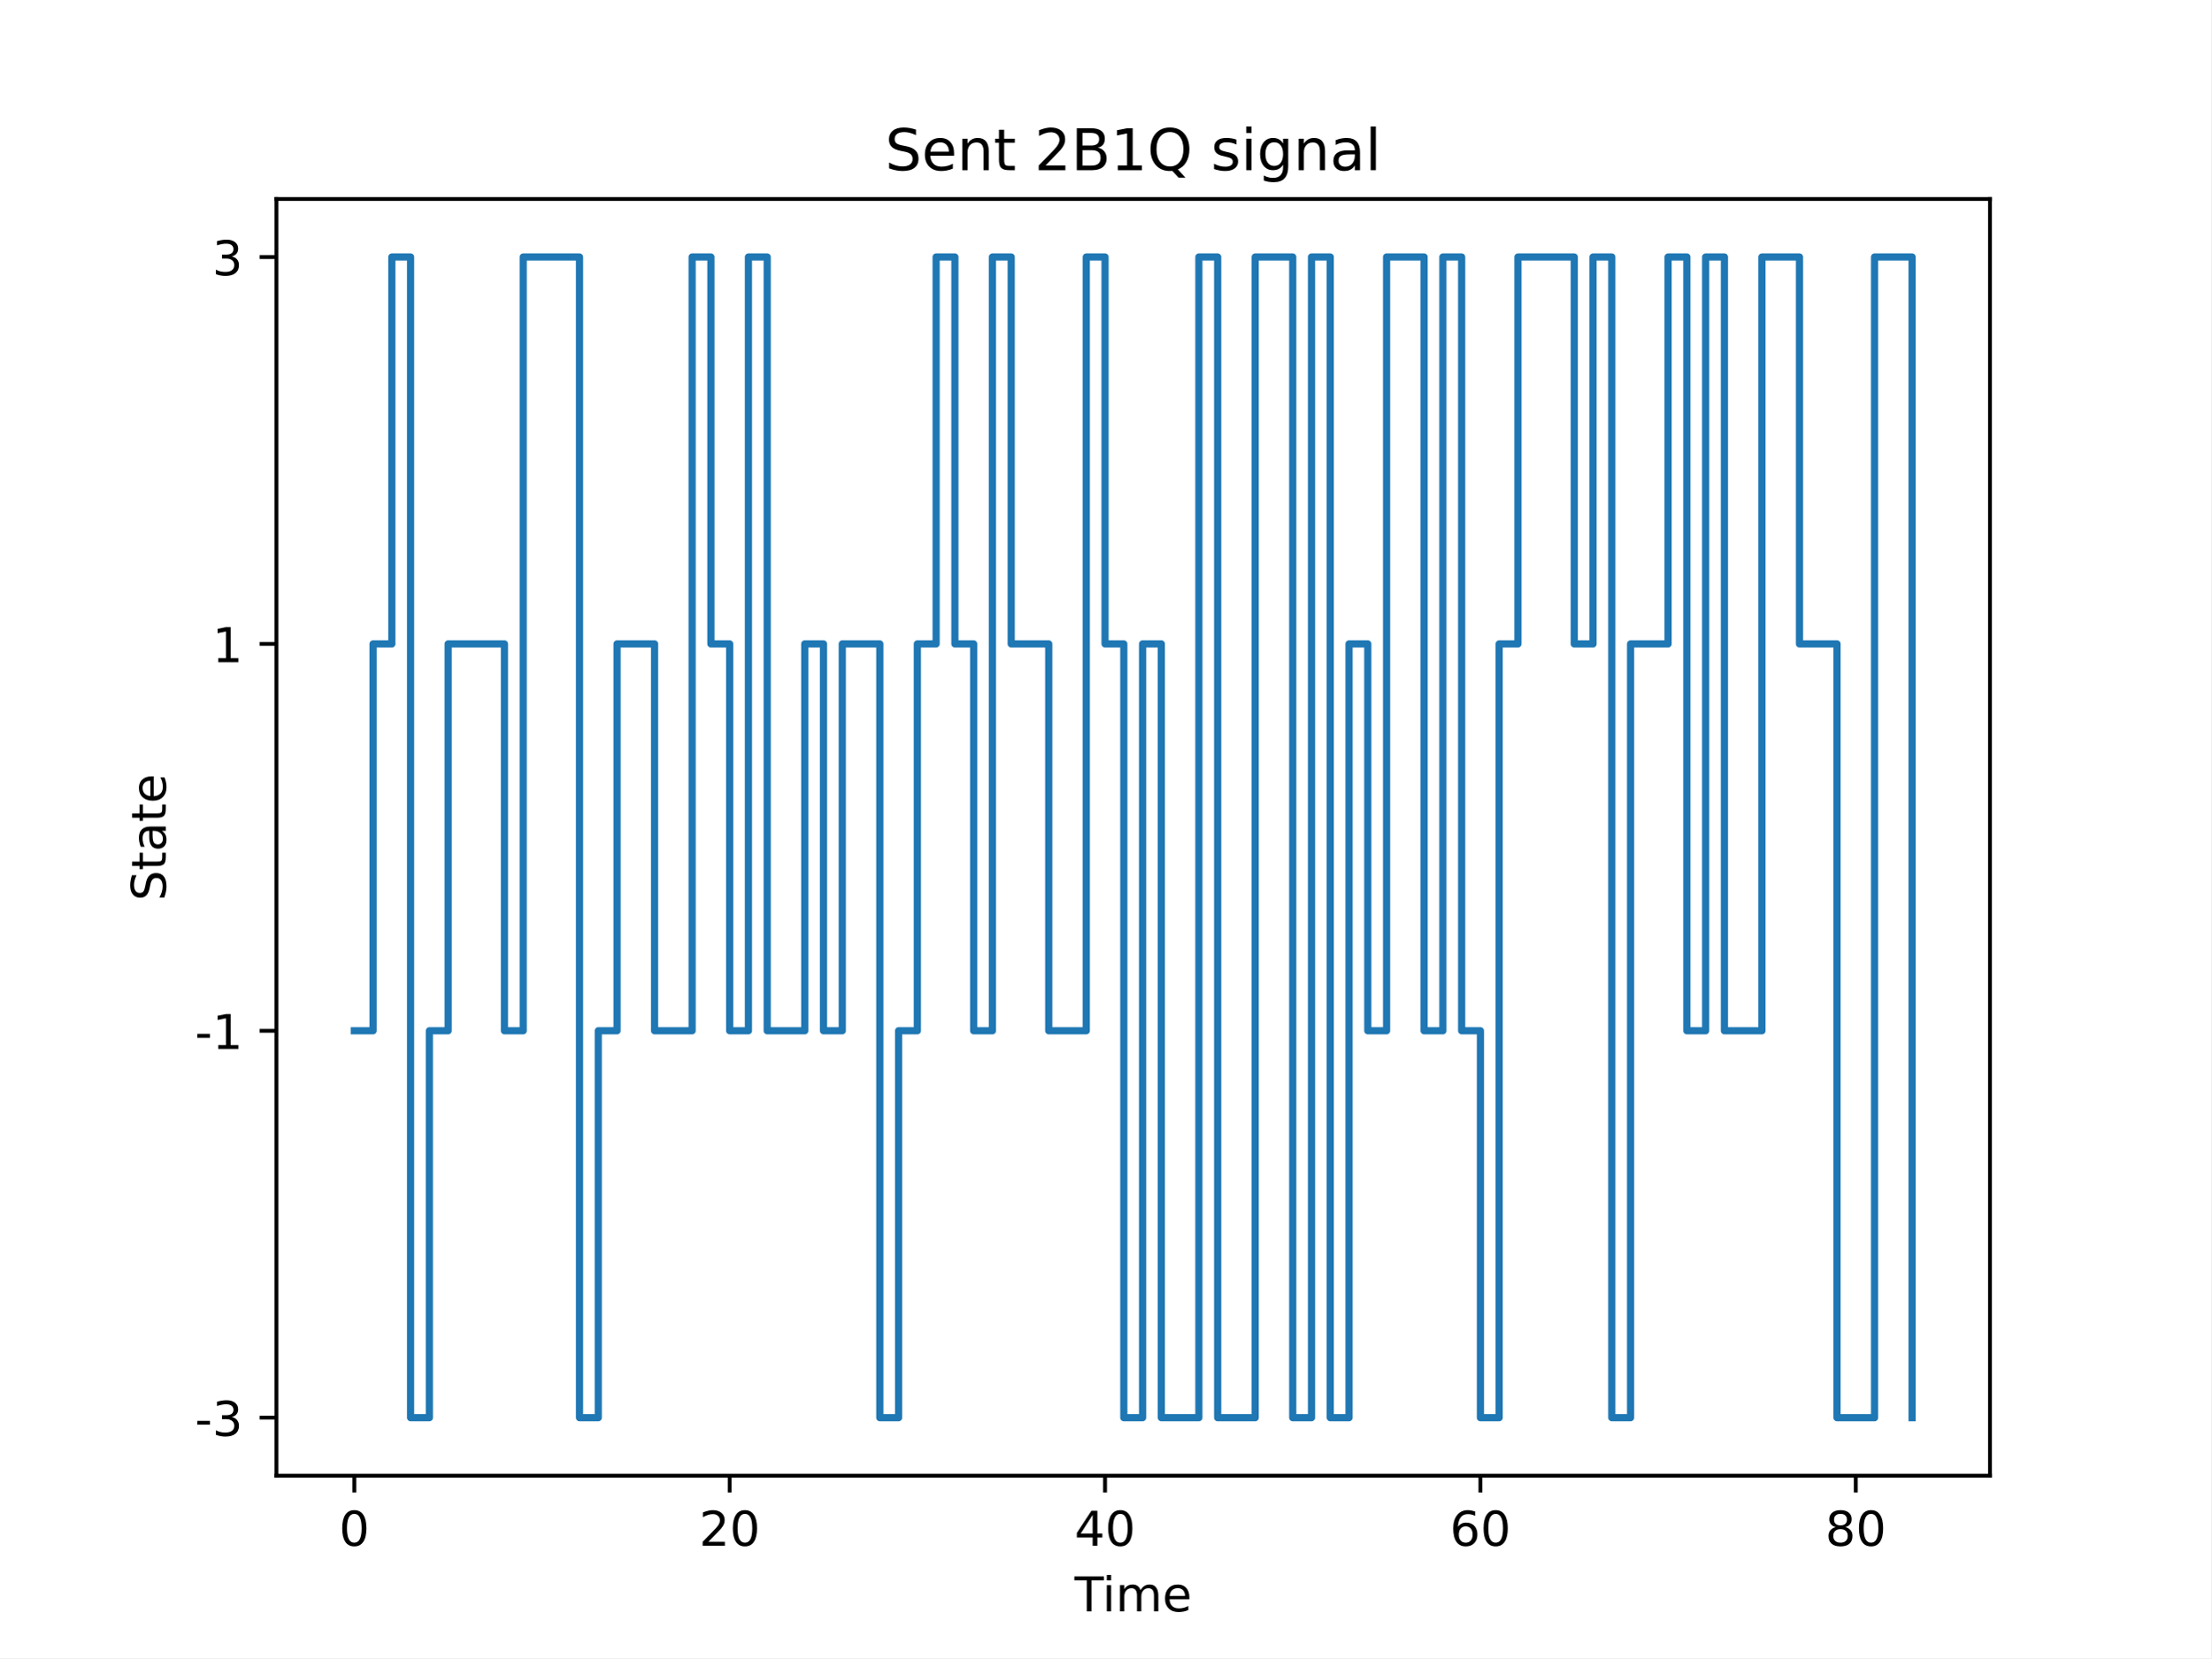
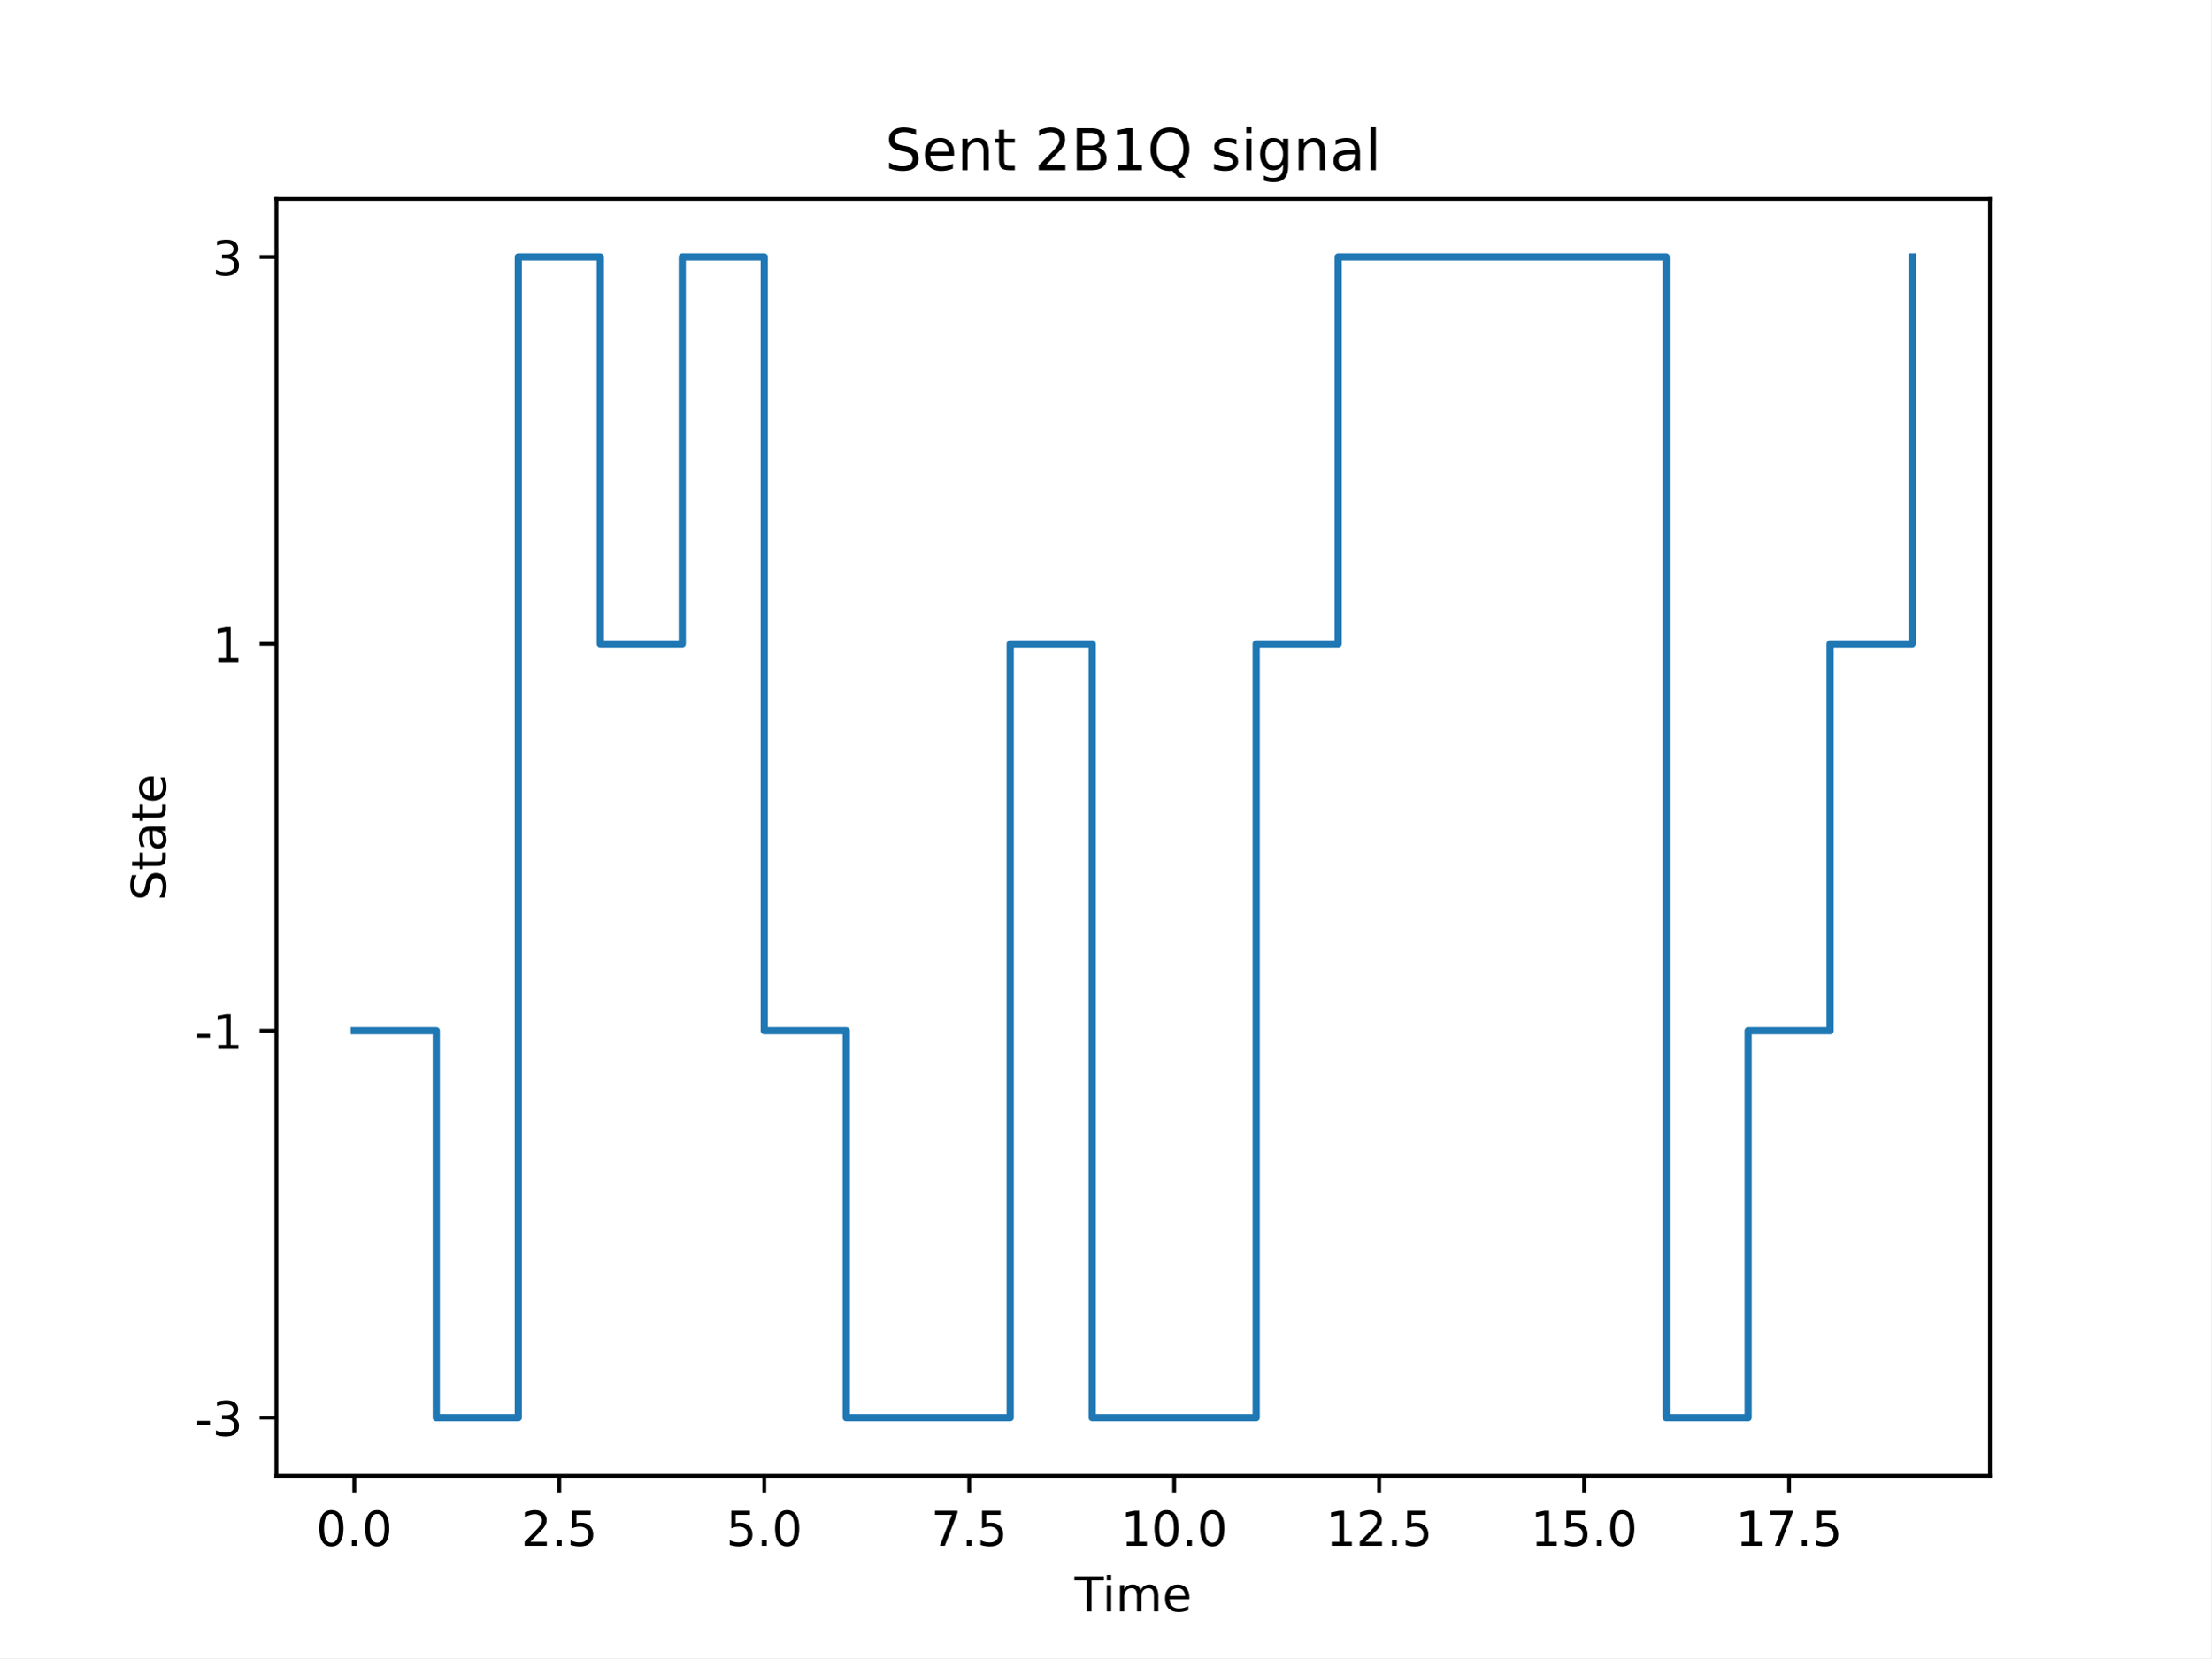
<svg xmlns="http://www.w3.org/2000/svg" xmlns:xlink="http://www.w3.org/1999/xlink" width="460.8pt" height="345.6pt" viewBox="0 0 460.8 345.6" version="1.1">
  <defs>
    <style type="text/css">*{stroke-linejoin: round; stroke-linecap: butt}</style>
  </defs>
  <g id="figure_1">
    <g id="patch_1">
      <path d="M 0 345.6  L 460.8 345.6  L 460.8 0  L 0 0  z " style="fill: #ffffff" />
    </g>
    <g id="axes_1">
      <g id="patch_2">
        <path d="M 57.6 307.584  L 414.72 307.584  L 414.72 41.472  L 57.6 41.472  z " style="fill: #ffffff" />
      </g>
      <g id="matplotlib.axis_1">
        <g id="xtick_1">
          <g id="line2d_1">
            <defs>
-               <path id="m3a941f3db3" d="M 0 0  L 0 3.5  " style="stroke: #000000; stroke-width: 0.8" />
-             </defs>
-             <g>
-               <use xlink:href="#m3a941f3db3" x="73.833" y="307.584" style="stroke: #000000; stroke-width: 0.8" />
+               <path id="m5bdf23c7f4" d="M 0 0  L 0 3.5  " style="stroke: #000000; stroke-width: 0.8" />
+             </defs>
+             <g>
+               <use xlink:href="#m5bdf23c7f4" x="73.833" y="307.584" style="stroke: #000000; stroke-width: 0.8" />
            </g>
          </g>
          <g id="text_1">
-             <g transform="translate(70.65148 322.1824) scale(0.1 -0.1)">
+             <g transform="translate(65.88116 322.1824) scale(0.1 -0.1)">
              <defs>
                <path id="DejaVuSans-30" d="M 2034 4250  Q 1547 4250 1301 3770  Q 1056 3291 1056 2328  Q 1056 1369 1301 889  Q 1547 409 2034 409  Q 2525 409 2770 889  Q 3016 1369 3016 2328  Q 3016 3291 2770 3770  Q 2525 4250 2034 4250  z M 2034 4750  Q 2819 4750 3233 4129  Q 3647 3509 3647 2328  Q 3647 1150 3233 529  Q 2819 -91 2034 -91  Q 1250 -91 836 529  Q 422 1150 422 2328  Q 422 3509 836 4129  Q 1250 4750 2034 4750  z " transform="scale(0.015625)" />
+                 <path id="DejaVuSans-2e" d="M 684 794  L 1344 794  L 1344 0  L 684 0  L 684 794  z " transform="scale(0.015625)" />
              </defs>
              <use xlink:href="#DejaVuSans-30" />
+               <use xlink:href="#DejaVuSans-2e" transform="translate(63.62305 0)" />
+               <use xlink:href="#DejaVuSans-30" transform="translate(95.41016 0)" />
            </g>
          </g>
        </g>
        <g id="xtick_2">
          <g id="line2d_2">
            <g>
-               <use xlink:href="#m3a941f3db3" x="152.063" y="307.584" style="stroke: #000000; stroke-width: 0.8" />
+               <use xlink:href="#m5bdf23c7f4" x="116.55" y="307.584" style="stroke: #000000; stroke-width: 0.8" />
            </g>
          </g>
          <g id="text_2">
-             <g transform="translate(145.7002 322.1824) scale(0.1 -0.1)">
+             <g transform="translate(108.5989 322.1824) scale(0.1 -0.1)">
              <defs>
                <path id="DejaVuSans-32" d="M 1228 531  L 3431 531  L 3431 0  L 469 0  L 469 531  Q 828 903 1448 1529  Q 2069 2156 2228 2338  Q 2531 2678 2651 2914  Q 2772 3150 2772 3378  Q 2772 3750 2511 3984  Q 2250 4219 1831 4219  Q 1534 4219 1204 4116  Q 875 4013 500 3803  L 500 4441  Q 881 4594 1212 4672  Q 1544 4750 1819 4750  Q 2544 4750 2975 4387  Q 3406 4025 3406 3419  Q 3406 3131 3298 2873  Q 3191 2616 2906 2266  Q 2828 2175 2409 1742  Q 1991 1309 1228 531  z " transform="scale(0.015625)" />
+                 <path id="DejaVuSans-35" d="M 691 4666  L 3169 4666  L 3169 4134  L 1269 4134  L 1269 2991  Q 1406 3038 1543 3061  Q 1681 3084 1819 3084  Q 2600 3084 3056 2656  Q 3513 2228 3513 1497  Q 3513 744 3044 326  Q 2575 -91 1722 -91  Q 1428 -91 1123 -41  Q 819 9 494 109  L 494 744  Q 775 591 1075 516  Q 1375 441 1709 441  Q 2250 441 2565 725  Q 2881 1009 2881 1497  Q 2881 1984 2565 2268  Q 2250 2553 1709 2553  Q 1456 2553 1204 2497  Q 953 2441 691 2322  L 691 4666  z " transform="scale(0.015625)" />
              </defs>
              <use xlink:href="#DejaVuSans-32" />
-               <use xlink:href="#DejaVuSans-30" transform="translate(63.62305 0)" />
+               <use xlink:href="#DejaVuSans-2e" transform="translate(63.62305 0)" />
+               <use xlink:href="#DejaVuSans-35" transform="translate(95.41016 0)" />
            </g>
          </g>
        </g>
        <g id="xtick_3">
          <g id="line2d_3">
            <g>
-               <use xlink:href="#m3a941f3db3" x="230.293" y="307.584" style="stroke: #000000; stroke-width: 0.8" />
+               <use xlink:href="#m5bdf23c7f4" x="159.268" y="307.584" style="stroke: #000000; stroke-width: 0.8" />
            </g>
          </g>
          <g id="text_3">
-             <g transform="translate(223.9302 322.1824) scale(0.1 -0.1)">
-               <defs>
-                 <path id="DejaVuSans-34" d="M 2419 4116  L 825 1625  L 2419 1625  L 2419 4116  z M 2253 4666  L 3047 4666  L 3047 1625  L 3713 1625  L 3713 1100  L 3047 1100  L 3047 0  L 2419 0  L 2419 1100  L 313 1100  L 313 1709  L 2253 4666  z " transform="scale(0.015625)" />
-               </defs>
-               <use xlink:href="#DejaVuSans-34" />
-               <use xlink:href="#DejaVuSans-30" transform="translate(63.62305 0)" />
+             <g transform="translate(151.3166 322.1824) scale(0.1 -0.1)">
+               <use xlink:href="#DejaVuSans-35" />
+               <use xlink:href="#DejaVuSans-2e" transform="translate(63.62305 0)" />
+               <use xlink:href="#DejaVuSans-30" transform="translate(95.41016 0)" />
            </g>
          </g>
        </g>
        <g id="xtick_4">
          <g id="line2d_4">
            <g>
-               <use xlink:href="#m3a941f3db3" x="308.523" y="307.584" style="stroke: #000000; stroke-width: 0.8" />
+               <use xlink:href="#m5bdf23c7f4" x="201.986" y="307.584" style="stroke: #000000; stroke-width: 0.8" />
            </g>
          </g>
          <g id="text_4">
-             <g transform="translate(302.1603 322.1824) scale(0.1 -0.1)">
-               <defs>
-                 <path id="DejaVuSans-36" d="M 2113 2584  Q 1688 2584 1439 2293  Q 1191 2003 1191 1497  Q 1191 994 1439 701  Q 1688 409 2113 409  Q 2538 409 2786 701  Q 3034 994 3034 1497  Q 3034 2003 2786 2293  Q 2538 2584 2113 2584  z M 3366 4563  L 3366 3988  Q 3128 4100 2886 4159  Q 2644 4219 2406 4219  Q 1781 4219 1451 3797  Q 1122 3375 1075 2522  Q 1259 2794 1537 2939  Q 1816 3084 2150 3084  Q 2853 3084 3261 2657  Q 3669 2231 3669 1497  Q 3669 778 3244 343  Q 2819 -91 2113 -91  Q 1303 -91 875 529  Q 447 1150 447 2328  Q 447 3434 972 4092  Q 1497 4750 2381 4750  Q 2619 4750 2861 4703  Q 3103 4656 3366 4563  z " transform="scale(0.015625)" />
-               </defs>
-               <use xlink:href="#DejaVuSans-36" />
-               <use xlink:href="#DejaVuSans-30" transform="translate(63.62305 0)" />
+             <g transform="translate(194.0343 322.1824) scale(0.1 -0.1)">
+               <defs>
+                 <path id="DejaVuSans-37" d="M 525 4666  L 3525 4666  L 3525 4397  L 1831 0  L 1172 0  L 2766 4134  L 525 4134  L 525 4666  z " transform="scale(0.015625)" />
+               </defs>
+               <use xlink:href="#DejaVuSans-37" />
+               <use xlink:href="#DejaVuSans-2e" transform="translate(63.62305 0)" />
+               <use xlink:href="#DejaVuSans-35" transform="translate(95.41016 0)" />
            </g>
          </g>
        </g>
        <g id="xtick_5">
          <g id="line2d_5">
            <g>
-               <use xlink:href="#m3a941f3db3" x="386.753" y="307.584" style="stroke: #000000; stroke-width: 0.8" />
+               <use xlink:href="#m5bdf23c7f4" x="244.704" y="307.584" style="stroke: #000000; stroke-width: 0.8" />
            </g>
          </g>
          <g id="text_5">
-             <g transform="translate(380.3903 322.1824) scale(0.1 -0.1)">
-               <defs>
-                 <path id="DejaVuSans-38" d="M 2034 2216  Q 1584 2216 1326 1975  Q 1069 1734 1069 1313  Q 1069 891 1326 650  Q 1584 409 2034 409  Q 2484 409 2743 651  Q 3003 894 3003 1313  Q 3003 1734 2745 1975  Q 2488 2216 2034 2216  z M 1403 2484  Q 997 2584 770 2862  Q 544 3141 544 3541  Q 544 4100 942 4425  Q 1341 4750 2034 4750  Q 2731 4750 3128 4425  Q 3525 4100 3525 3541  Q 3525 3141 3298 2862  Q 3072 2584 2669 2484  Q 3125 2378 3379 2068  Q 3634 1759 3634 1313  Q 3634 634 3220 271  Q 2806 -91 2034 -91  Q 1263 -91 848 271  Q 434 634 434 1313  Q 434 1759 690 2068  Q 947 2378 1403 2484  z M 1172 3481  Q 1172 3119 1398 2916  Q 1625 2713 2034 2713  Q 2441 2713 2670 2916  Q 2900 3119 2900 3481  Q 2900 3844 2670 4047  Q 2441 4250 2034 4250  Q 1625 4250 1398 4047  Q 1172 3844 1172 3481  z " transform="scale(0.015625)" />
-               </defs>
-               <use xlink:href="#DejaVuSans-38" />
+             <g transform="translate(233.5707 322.1824) scale(0.1 -0.1)">
+               <defs>
+                 <path id="DejaVuSans-31" d="M 794 531  L 1825 531  L 1825 4091  L 703 3866  L 703 4441  L 1819 4666  L 2450 4666  L 2450 531  L 3481 531  L 3481 0  L 794 0  L 794 531  z " transform="scale(0.015625)" />
+               </defs>
+               <use xlink:href="#DejaVuSans-31" />
              <use xlink:href="#DejaVuSans-30" transform="translate(63.62305 0)" />
-             </g>
-           </g>
-         </g>
-         <g id="text_6">
+               <use xlink:href="#DejaVuSans-2e" transform="translate(127.2461 0)" />
+               <use xlink:href="#DejaVuSans-30" transform="translate(159.0332 0)" />
+             </g>
+           </g>
+         </g>
+         <g id="xtick_6">
+           <g id="line2d_6">
+             <g>
+               <use xlink:href="#m5bdf23c7f4" x="287.421" y="307.584" style="stroke: #000000; stroke-width: 0.8" />
+             </g>
+           </g>
+           <g id="text_6">
+             <g transform="translate(276.2884 322.1824) scale(0.1 -0.1)">
+               <use xlink:href="#DejaVuSans-31" />
+               <use xlink:href="#DejaVuSans-32" transform="translate(63.62305 0)" />
+               <use xlink:href="#DejaVuSans-2e" transform="translate(127.2461 0)" />
+               <use xlink:href="#DejaVuSans-35" transform="translate(159.0332 0)" />
+             </g>
+           </g>
+         </g>
+         <g id="xtick_7">
+           <g id="line2d_7">
+             <g>
+               <use xlink:href="#m5bdf23c7f4" x="330.139" y="307.584" style="stroke: #000000; stroke-width: 0.8" />
+             </g>
+           </g>
+           <g id="text_7">
+             <g transform="translate(319.0061 322.1824) scale(0.1 -0.1)">
+               <use xlink:href="#DejaVuSans-31" />
+               <use xlink:href="#DejaVuSans-35" transform="translate(63.62305 0)" />
+               <use xlink:href="#DejaVuSans-2e" transform="translate(127.2461 0)" />
+               <use xlink:href="#DejaVuSans-30" transform="translate(159.0332 0)" />
+             </g>
+           </g>
+         </g>
+         <g id="xtick_8">
+           <g id="line2d_8">
+             <g>
+               <use xlink:href="#m5bdf23c7f4" x="372.857" y="307.584" style="stroke: #000000; stroke-width: 0.8" />
+             </g>
+           </g>
+           <g id="text_8">
+             <g transform="translate(361.7238 322.1824) scale(0.1 -0.1)">
+               <use xlink:href="#DejaVuSans-31" />
+               <use xlink:href="#DejaVuSans-37" transform="translate(63.62305 0)" />
+               <use xlink:href="#DejaVuSans-2e" transform="translate(127.2461 0)" />
+               <use xlink:href="#DejaVuSans-35" transform="translate(159.0332 0)" />
+             </g>
+           </g>
+         </g>
+         <g id="text_9">
          <g transform="translate(223.9264 335.8606) scale(0.1 -0.1)">
            <defs>
              <path id="DejaVuSans-54" d="M -19 4666  L 3928 4666  L 3928 4134  L 2272 4134  L 2272 0  L 1638 0  L 1638 4134  L -19 4134  L -19 4666  z " transform="scale(0.015625)" />
              <path id="DejaVuSans-69" d="M 603 3500  L 1178 3500  L 1178 0  L 603 0  L 603 3500  z M 603 4863  L 1178 4863  L 1178 4134  L 603 4134  L 603 4863  z " transform="scale(0.015625)" />
              <path id="DejaVuSans-6d" d="M 3328 2828  Q 3544 3216 3844 3400  Q 4144 3584 4550 3584  Q 5097 3584 5394 3201  Q 5691 2819 5691 2113  L 5691 0  L 5113 0  L 5113 2094  Q 5113 2597 4934 2840  Q 4756 3084 4391 3084  Q 3944 3084 3684 2787  Q 3425 2491 3425 1978  L 3425 0  L 2847 0  L 2847 2094  Q 2847 2600 2669 2842  Q 2491 3084 2119 3084  Q 1678 3084 1418 2786  Q 1159 2488 1159 1978  L 1159 0  L 581 0  L 581 3500  L 1159 3500  L 1159 2956  Q 1356 3278 1631 3431  Q 1906 3584 2284 3584  Q 2666 3584 2933 3390  Q 3200 3197 3328 2828  z " transform="scale(0.015625)" />
              <path id="DejaVuSans-65" d="M 3597 1894  L 3597 1613  L 953 1613  Q 991 1019 1311 708  Q 1631 397 2203 397  Q 2534 397 2845 478  Q 3156 559 3463 722  L 3463 178  Q 3153 47 2828 -22  Q 2503 -91 2169 -91  Q 1331 -91 842 396  Q 353 884 353 1716  Q 353 2575 817 3079  Q 1281 3584 2069 3584  Q 2775 3584 3186 3129  Q 3597 2675 3597 1894  z M 3022 2063  Q 3016 2534 2758 2815  Q 2500 3097 2075 3097  Q 1594 3097 1305 2825  Q 1016 2553 972 2059  L 3022 2063  z " transform="scale(0.015625)" />
            </defs>
            <use xlink:href="#DejaVuSans-54" />
            <use xlink:href="#DejaVuSans-69" transform="translate(57.95898 0)" />
            <use xlink:href="#DejaVuSans-6d" transform="translate(85.74219 0)" />
            <use xlink:href="#DejaVuSans-65" transform="translate(183.1543 0)" />
          </g>
        </g>
      </g>
      <g id="matplotlib.axis_2">
        <g id="ytick_1">
-           <g id="line2d_6">
-             <defs>
-               <path id="m611b25a0f2" d="M 0 0  L -3.5 0  " style="stroke: #000000; stroke-width: 0.8" />
-             </defs>
-             <g>
-               <use xlink:href="#m611b25a0f2" x="57.6" y="295.488" style="stroke: #000000; stroke-width: 0.8" />
-             </g>
-           </g>
-           <g id="text_7">
+           <g id="line2d_9">
+             <defs>
+               <path id="mc5d70ed49b" d="M 0 0  L -3.5 0  " style="stroke: #000000; stroke-width: 0.8" />
+             </defs>
+             <g>
+               <use xlink:href="#mc5d70ed49b" x="57.6" y="295.488" style="stroke: #000000; stroke-width: 0.8" />
+             </g>
+           </g>
+           <g id="text_10">
            <g transform="translate(40.62969 299.2872) scale(0.1 -0.1)">
              <defs>
                <path id="DejaVuSans-2d" d="M 313 2009  L 1997 2009  L 1997 1497  L 313 1497  L 313 2009  z " transform="scale(0.015625)" />
                <path id="DejaVuSans-33" d="M 2597 2516  Q 3050 2419 3304 2112  Q 3559 1806 3559 1356  Q 3559 666 3084 287  Q 2609 -91 1734 -91  Q 1441 -91 1130 -33  Q 819 25 488 141  L 488 750  Q 750 597 1062 519  Q 1375 441 1716 441  Q 2309 441 2620 675  Q 2931 909 2931 1356  Q 2931 1769 2642 2001  Q 2353 2234 1838 2234  L 1294 2234  L 1294 2753  L 1863 2753  Q 2328 2753 2575 2939  Q 2822 3125 2822 3475  Q 2822 3834 2567 4026  Q 2313 4219 1838 4219  Q 1578 4219 1281 4162  Q 984 4106 628 3988  L 628 4550  Q 988 4650 1302 4700  Q 1616 4750 1894 4750  Q 2613 4750 3031 4423  Q 3450 4097 3450 3541  Q 3450 3153 3228 2886  Q 3006 2619 2597 2516  z " transform="scale(0.015625)" />
              </defs>
              <use xlink:href="#DejaVuSans-2d" />
              <use xlink:href="#DejaVuSans-33" transform="translate(36.08398 0)" />
            </g>
          </g>
        </g>
        <g id="ytick_2">
-           <g id="line2d_7">
-             <g>
-               <use xlink:href="#m611b25a0f2" x="57.6" y="214.848" style="stroke: #000000; stroke-width: 0.8" />
-             </g>
-           </g>
-           <g id="text_8">
+           <g id="line2d_10">
+             <g>
+               <use xlink:href="#mc5d70ed49b" x="57.6" y="214.848" style="stroke: #000000; stroke-width: 0.8" />
+             </g>
+           </g>
+           <g id="text_11">
            <g transform="translate(40.62969 218.6472) scale(0.1 -0.1)">
-               <defs>
-                 <path id="DejaVuSans-31" d="M 794 531  L 1825 531  L 1825 4091  L 703 3866  L 703 4441  L 1819 4666  L 2450 4666  L 2450 531  L 3481 531  L 3481 0  L 794 0  L 794 531  z " transform="scale(0.015625)" />
-               </defs>
              <use xlink:href="#DejaVuSans-2d" />
              <use xlink:href="#DejaVuSans-31" transform="translate(36.08398 0)" />
            </g>
          </g>
        </g>
        <g id="ytick_3">
-           <g id="line2d_8">
-             <g>
-               <use xlink:href="#m611b25a0f2" x="57.6" y="134.208" style="stroke: #000000; stroke-width: 0.8" />
-             </g>
-           </g>
-           <g id="text_9">
+           <g id="line2d_11">
+             <g>
+               <use xlink:href="#mc5d70ed49b" x="57.6" y="134.208" style="stroke: #000000; stroke-width: 0.8" />
+             </g>
+           </g>
+           <g id="text_12">
            <g transform="translate(44.2375 138.0072) scale(0.1 -0.1)">
              <use xlink:href="#DejaVuSans-31" />
            </g>
          </g>
        </g>
        <g id="ytick_4">
-           <g id="line2d_9">
-             <g>
-               <use xlink:href="#m611b25a0f2" x="57.6" y="53.568" style="stroke: #000000; stroke-width: 0.8" />
-             </g>
-           </g>
-           <g id="text_10">
+           <g id="line2d_12">
+             <g>
+               <use xlink:href="#mc5d70ed49b" x="57.6" y="53.568" style="stroke: #000000; stroke-width: 0.8" />
+             </g>
+           </g>
+           <g id="text_13">
            <g transform="translate(44.2375 57.36722) scale(0.1 -0.1)">
              <use xlink:href="#DejaVuSans-33" />
            </g>
          </g>
        </g>
-         <g id="text_11">
+         <g id="text_14">
          <g transform="translate(34.55 187.7632) rotate(-90) scale(0.1 -0.1)">
            <defs>
              <path id="DejaVuSans-53" d="M 3425 4513  L 3425 3897  Q 3066 4069 2747 4153  Q 2428 4238 2131 4238  Q 1616 4238 1336 4038  Q 1056 3838 1056 3469  Q 1056 3159 1242 3001  Q 1428 2844 1947 2747  L 2328 2669  Q 3034 2534 3370 2195  Q 3706 1856 3706 1288  Q 3706 609 3251 259  Q 2797 -91 1919 -91  Q 1588 -91 1214 -16  Q 841 59 441 206  L 441 856  Q 825 641 1194 531  Q 1563 422 1919 422  Q 2459 422 2753 634  Q 3047 847 3047 1241  Q 3047 1584 2836 1778  Q 2625 1972 2144 2069  L 1759 2144  Q 1053 2284 737 2584  Q 422 2884 422 3419  Q 422 4038 858 4394  Q 1294 4750 2059 4750  Q 2388 4750 2728 4690  Q 3069 4631 3425 4513  z " transform="scale(0.015625)" />
              <path id="DejaVuSans-74" d="M 1172 4494  L 1172 3500  L 2356 3500  L 2356 3053  L 1172 3053  L 1172 1153  Q 1172 725 1289 603  Q 1406 481 1766 481  L 2356 481  L 2356 0  L 1766 0  Q 1100 0 847 248  Q 594 497 594 1153  L 594 3053  L 172 3053  L 172 3500  L 594 3500  L 594 4494  L 1172 4494  z " transform="scale(0.015625)" />
              <path id="DejaVuSans-61" d="M 2194 1759  Q 1497 1759 1228 1600  Q 959 1441 959 1056  Q 959 750 1161 570  Q 1363 391 1709 391  Q 2188 391 2477 730  Q 2766 1069 2766 1631  L 2766 1759  L 2194 1759  z M 3341 1997  L 3341 0  L 2766 0  L 2766 531  Q 2569 213 2275 61  Q 1981 -91 1556 -91  Q 1019 -91 701 211  Q 384 513 384 1019  Q 384 1609 779 1909  Q 1175 2209 1959 2209  L 2766 2209  L 2766 2266  Q 2766 2663 2505 2880  Q 2244 3097 1772 3097  Q 1472 3097 1187 3025  Q 903 2953 641 2809  L 641 3341  Q 956 3463 1253 3523  Q 1550 3584 1831 3584  Q 2591 3584 2966 3190  Q 3341 2797 3341 1997  z " transform="scale(0.015625)" />
            </defs>
            <use xlink:href="#DejaVuSans-53" />
            <use xlink:href="#DejaVuSans-74" transform="translate(63.47656 0)" />
            <use xlink:href="#DejaVuSans-61" transform="translate(102.6855 0)" />
            <use xlink:href="#DejaVuSans-74" transform="translate(163.9648 0)" />
            <use xlink:href="#DejaVuSans-65" transform="translate(203.1738 0)" />
          </g>
        </g>
      </g>
-       <g id="line2d_10">
-         <path d="M 73.833 214.848  L 77.744 214.848  L 77.744 134.208  L 81.656 134.208  L 81.656 53.568  L 85.567 53.568  L 85.567 295.488  L 89.479 295.488  L 89.479 214.848  L 93.39 214.848  L 93.39 134.208  L 105.125 134.208  L 105.125 214.848  L 109.036 214.848  L 109.036 53.568  L 120.771 53.568  L 120.771 295.488  L 124.682 295.488  L 124.682 214.848  L 128.594 214.848  L 128.594 134.208  L 136.417 134.208  L 136.417 214.848  L 144.24 214.848  L 144.24 53.568  L 148.151 53.568  L 148.151 134.208  L 152.063 134.208  L 152.063 214.848  L 155.974 214.848  L 155.974 53.568  L 159.886 53.568  L 159.886 214.848  L 167.709 214.848  L 167.709 134.208  L 171.62 134.208  L 171.62 214.848  L 175.532 214.848  L 175.532 134.208  L 183.355 134.208  L 183.355 295.488  L 187.266 295.488  L 187.266 214.848  L 191.178 214.848  L 191.178 134.208  L 195.089 134.208  L 195.089 53.568  L 199.001 53.568  L 199.001 134.208  L 202.912 134.208  L 202.912 214.848  L 206.824 214.848  L 206.824 53.568  L 210.735 53.568  L 210.735 134.208  L 218.558 134.208  L 218.558 214.848  L 226.381 214.848  L 226.381 53.568  L 230.293 53.568  L 230.293 134.208  L 234.204 134.208  L 234.204 295.488  L 238.116 295.488  L 238.116 134.208  L 242.027 134.208  L 242.027 295.488  L 249.85 295.488  L 249.85 53.568  L 253.762 53.568  L 253.762 295.488  L 261.585 295.488  L 261.585 53.568  L 269.408 53.568  L 269.408 295.488  L 273.319 295.488  L 273.319 53.568  L 277.231 53.568  L 277.231 295.488  L 281.142 295.488  L 281.142 134.208  L 285.054 134.208  L 285.054 214.848  L 288.965 214.848  L 288.965 53.568  L 296.788 53.568  L 296.788 214.848  L 300.7 214.848  L 300.7 53.568  L 304.611 53.568  L 304.611 214.848  L 308.523 214.848  L 308.523 295.488  L 312.434 295.488  L 312.434 134.208  L 316.346 134.208  L 316.346 53.568  L 328.08 53.568  L 328.08 134.208  L 331.992 134.208  L 331.992 53.568  L 335.903 53.568  L 335.903 295.488  L 339.815 295.488  L 339.815 134.208  L 347.638 134.208  L 347.638 53.568  L 351.549 53.568  L 351.549 214.848  L 355.461 214.848  L 355.461 53.568  L 359.372 53.568  L 359.372 214.848  L 367.195 214.848  L 367.195 53.568  L 375.018 53.568  L 375.018 134.208  L 382.841 134.208  L 382.841 295.488  L 390.664 295.488  L 390.664 53.568  L 398.487 53.568  L 398.487 295.488  L 398.487 295.488  " clip-path="url(#pb7b83faf99)" style="fill: none; stroke: #1f77b4; stroke-width: 1.5; stroke-linecap: square" />
+       <g id="line2d_13">
+         <path d="M 73.833 214.848  L 90.92 214.848  L 90.92 295.488  L 108.007 295.488  L 108.007 53.568  L 125.094 53.568  L 125.094 134.208  L 142.181 134.208  L 142.181 53.568  L 159.268 53.568  L 159.268 214.848  L 176.355 214.848  L 176.355 295.488  L 193.442 295.488  L 193.442 295.488  L 210.529 295.488  L 210.529 134.208  L 227.616 134.208  L 227.616 295.488  L 244.704 295.488  L 244.704 295.488  L 261.791 295.488  L 261.791 134.208  L 278.878 134.208  L 278.878 53.568  L 295.965 53.568  L 295.965 53.568  L 313.052 53.568  L 313.052 53.568  L 330.139 53.568  L 330.139 53.568  L 347.226 53.568  L 347.226 295.488  L 364.313 295.488  L 364.313 214.848  L 381.4 214.848  L 381.4 134.208  L 398.487 134.208  L 398.487 53.568  " clip-path="url(#p5cb898eca8)" style="fill: none; stroke: #1f77b4; stroke-width: 1.5; stroke-linecap: square" />
      </g>
      <g id="patch_3">
        <path d="M 57.6 307.584  L 57.6 41.472  " style="fill: none; stroke: #000000; stroke-width: 0.8; stroke-linejoin: miter; stroke-linecap: square" />
      </g>
      <g id="patch_4">
        <path d="M 414.72 307.584  L 414.72 41.472  " style="fill: none; stroke: #000000; stroke-width: 0.8; stroke-linejoin: miter; stroke-linecap: square" />
      </g>
      <g id="patch_5">
        <path d="M 57.6 307.584  L 414.72 307.584  " style="fill: none; stroke: #000000; stroke-width: 0.8; stroke-linejoin: miter; stroke-linecap: square" />
      </g>
      <g id="patch_6">
        <path d="M 57.6 41.472  L 414.72 41.472  " style="fill: none; stroke: #000000; stroke-width: 0.8; stroke-linejoin: miter; stroke-linecap: square" />
      </g>
-       <g id="text_12">
+       <g id="text_15">
        <g transform="translate(184.4681 35.472) scale(0.12 -0.12)">
          <defs>
            <path id="DejaVuSans-6e" d="M 3513 2113  L 3513 0  L 2938 0  L 2938 2094  Q 2938 2591 2744 2837  Q 2550 3084 2163 3084  Q 1697 3084 1428 2787  Q 1159 2491 1159 1978  L 1159 0  L 581 0  L 581 3500  L 1159 3500  L 1159 2956  Q 1366 3272 1645 3428  Q 1925 3584 2291 3584  Q 2894 3584 3203 3211  Q 3513 2838 3513 2113  z " transform="scale(0.015625)" />
            <path id="DejaVuSans-20" transform="scale(0.015625)" />
            <path id="DejaVuSans-42" d="M 1259 2228  L 1259 519  L 2272 519  Q 2781 519 3026 730  Q 3272 941 3272 1375  Q 3272 1813 3026 2020  Q 2781 2228 2272 2228  L 1259 2228  z M 1259 4147  L 1259 2741  L 2194 2741  Q 2656 2741 2882 2914  Q 3109 3088 3109 3444  Q 3109 3797 2882 3972  Q 2656 4147 2194 4147  L 1259 4147  z M 628 4666  L 2241 4666  Q 2963 4666 3353 4366  Q 3744 4066 3744 3513  Q 3744 3084 3544 2831  Q 3344 2578 2956 2516  Q 3422 2416 3680 2098  Q 3938 1781 3938 1306  Q 3938 681 3513 340  Q 3088 0 2303 0  L 628 0  L 628 4666  z " transform="scale(0.015625)" />
            <path id="DejaVuSans-51" d="M 2522 4238  Q 1834 4238 1429 3725  Q 1025 3213 1025 2328  Q 1025 1447 1429 934  Q 1834 422 2522 422  Q 3209 422 3611 934  Q 4013 1447 4013 2328  Q 4013 3213 3611 3725  Q 3209 4238 2522 4238  z M 3406 84  L 4238 -825  L 3475 -825  L 2784 -78  Q 2681 -84 2626 -87  Q 2572 -91 2522 -91  Q 1538 -91 948 567  Q 359 1225 359 2328  Q 359 3434 948 4092  Q 1538 4750 2522 4750  Q 3503 4750 4090 4092  Q 4678 3434 4678 2328  Q 4678 1516 4351 937  Q 4025 359 3406 84  z " transform="scale(0.015625)" />
            <path id="DejaVuSans-73" d="M 2834 3397  L 2834 2853  Q 2591 2978 2328 3040  Q 2066 3103 1784 3103  Q 1356 3103 1142 2972  Q 928 2841 928 2578  Q 928 2378 1081 2264  Q 1234 2150 1697 2047  L 1894 2003  Q 2506 1872 2764 1633  Q 3022 1394 3022 966  Q 3022 478 2636 193  Q 2250 -91 1575 -91  Q 1294 -91 989 -36  Q 684 19 347 128  L 347 722  Q 666 556 975 473  Q 1284 391 1588 391  Q 1994 391 2212 530  Q 2431 669 2431 922  Q 2431 1156 2273 1281  Q 2116 1406 1581 1522  L 1381 1569  Q 847 1681 609 1914  Q 372 2147 372 2553  Q 372 3047 722 3315  Q 1072 3584 1716 3584  Q 2034 3584 2315 3537  Q 2597 3491 2834 3397  z " transform="scale(0.015625)" />
            <path id="DejaVuSans-67" d="M 2906 1791  Q 2906 2416 2648 2759  Q 2391 3103 1925 3103  Q 1463 3103 1205 2759  Q 947 2416 947 1791  Q 947 1169 1205 825  Q 1463 481 1925 481  Q 2391 481 2648 825  Q 2906 1169 2906 1791  z M 3481 434  Q 3481 -459 3084 -895  Q 2688 -1331 1869 -1331  Q 1566 -1331 1297 -1286  Q 1028 -1241 775 -1147  L 775 -588  Q 1028 -725 1275 -790  Q 1522 -856 1778 -856  Q 2344 -856 2625 -561  Q 2906 -266 2906 331  L 2906 616  Q 2728 306 2450 153  Q 2172 0 1784 0  Q 1141 0 747 490  Q 353 981 353 1791  Q 353 2603 747 3093  Q 1141 3584 1784 3584  Q 2172 3584 2450 3431  Q 2728 3278 2906 2969  L 2906 3500  L 3481 3500  L 3481 434  z " transform="scale(0.015625)" />
            <path id="DejaVuSans-6c" d="M 603 4863  L 1178 4863  L 1178 0  L 603 0  L 603 4863  z " transform="scale(0.015625)" />
          </defs>
          <use xlink:href="#DejaVuSans-53" />
          <use xlink:href="#DejaVuSans-65" transform="translate(63.47656 0)" />
          <use xlink:href="#DejaVuSans-6e" transform="translate(125 0)" />
          <use xlink:href="#DejaVuSans-74" transform="translate(188.3789 0)" />
          <use xlink:href="#DejaVuSans-20" transform="translate(227.5879 0)" />
          <use xlink:href="#DejaVuSans-32" transform="translate(259.375 0)" />
          <use xlink:href="#DejaVuSans-42" transform="translate(322.998 0)" />
          <use xlink:href="#DejaVuSans-31" transform="translate(391.6016 0)" />
          <use xlink:href="#DejaVuSans-51" transform="translate(455.2246 0)" />
          <use xlink:href="#DejaVuSans-20" transform="translate(533.9355 0)" />
          <use xlink:href="#DejaVuSans-73" transform="translate(565.7227 0)" />
          <use xlink:href="#DejaVuSans-69" transform="translate(617.8223 0)" />
          <use xlink:href="#DejaVuSans-67" transform="translate(645.6055 0)" />
          <use xlink:href="#DejaVuSans-6e" transform="translate(709.082 0)" />
          <use xlink:href="#DejaVuSans-61" transform="translate(772.4609 0)" />
          <use xlink:href="#DejaVuSans-6c" transform="translate(833.7402 0)" />
        </g>
      </g>
    </g>
  </g>
  <defs>
-     <clipPath id="pb7b83faf99">
+     <clipPath id="p5cb898eca8">
      <rect x="57.6" y="41.472" width="357.12" height="266.112" />
    </clipPath>
  </defs>
</svg>
